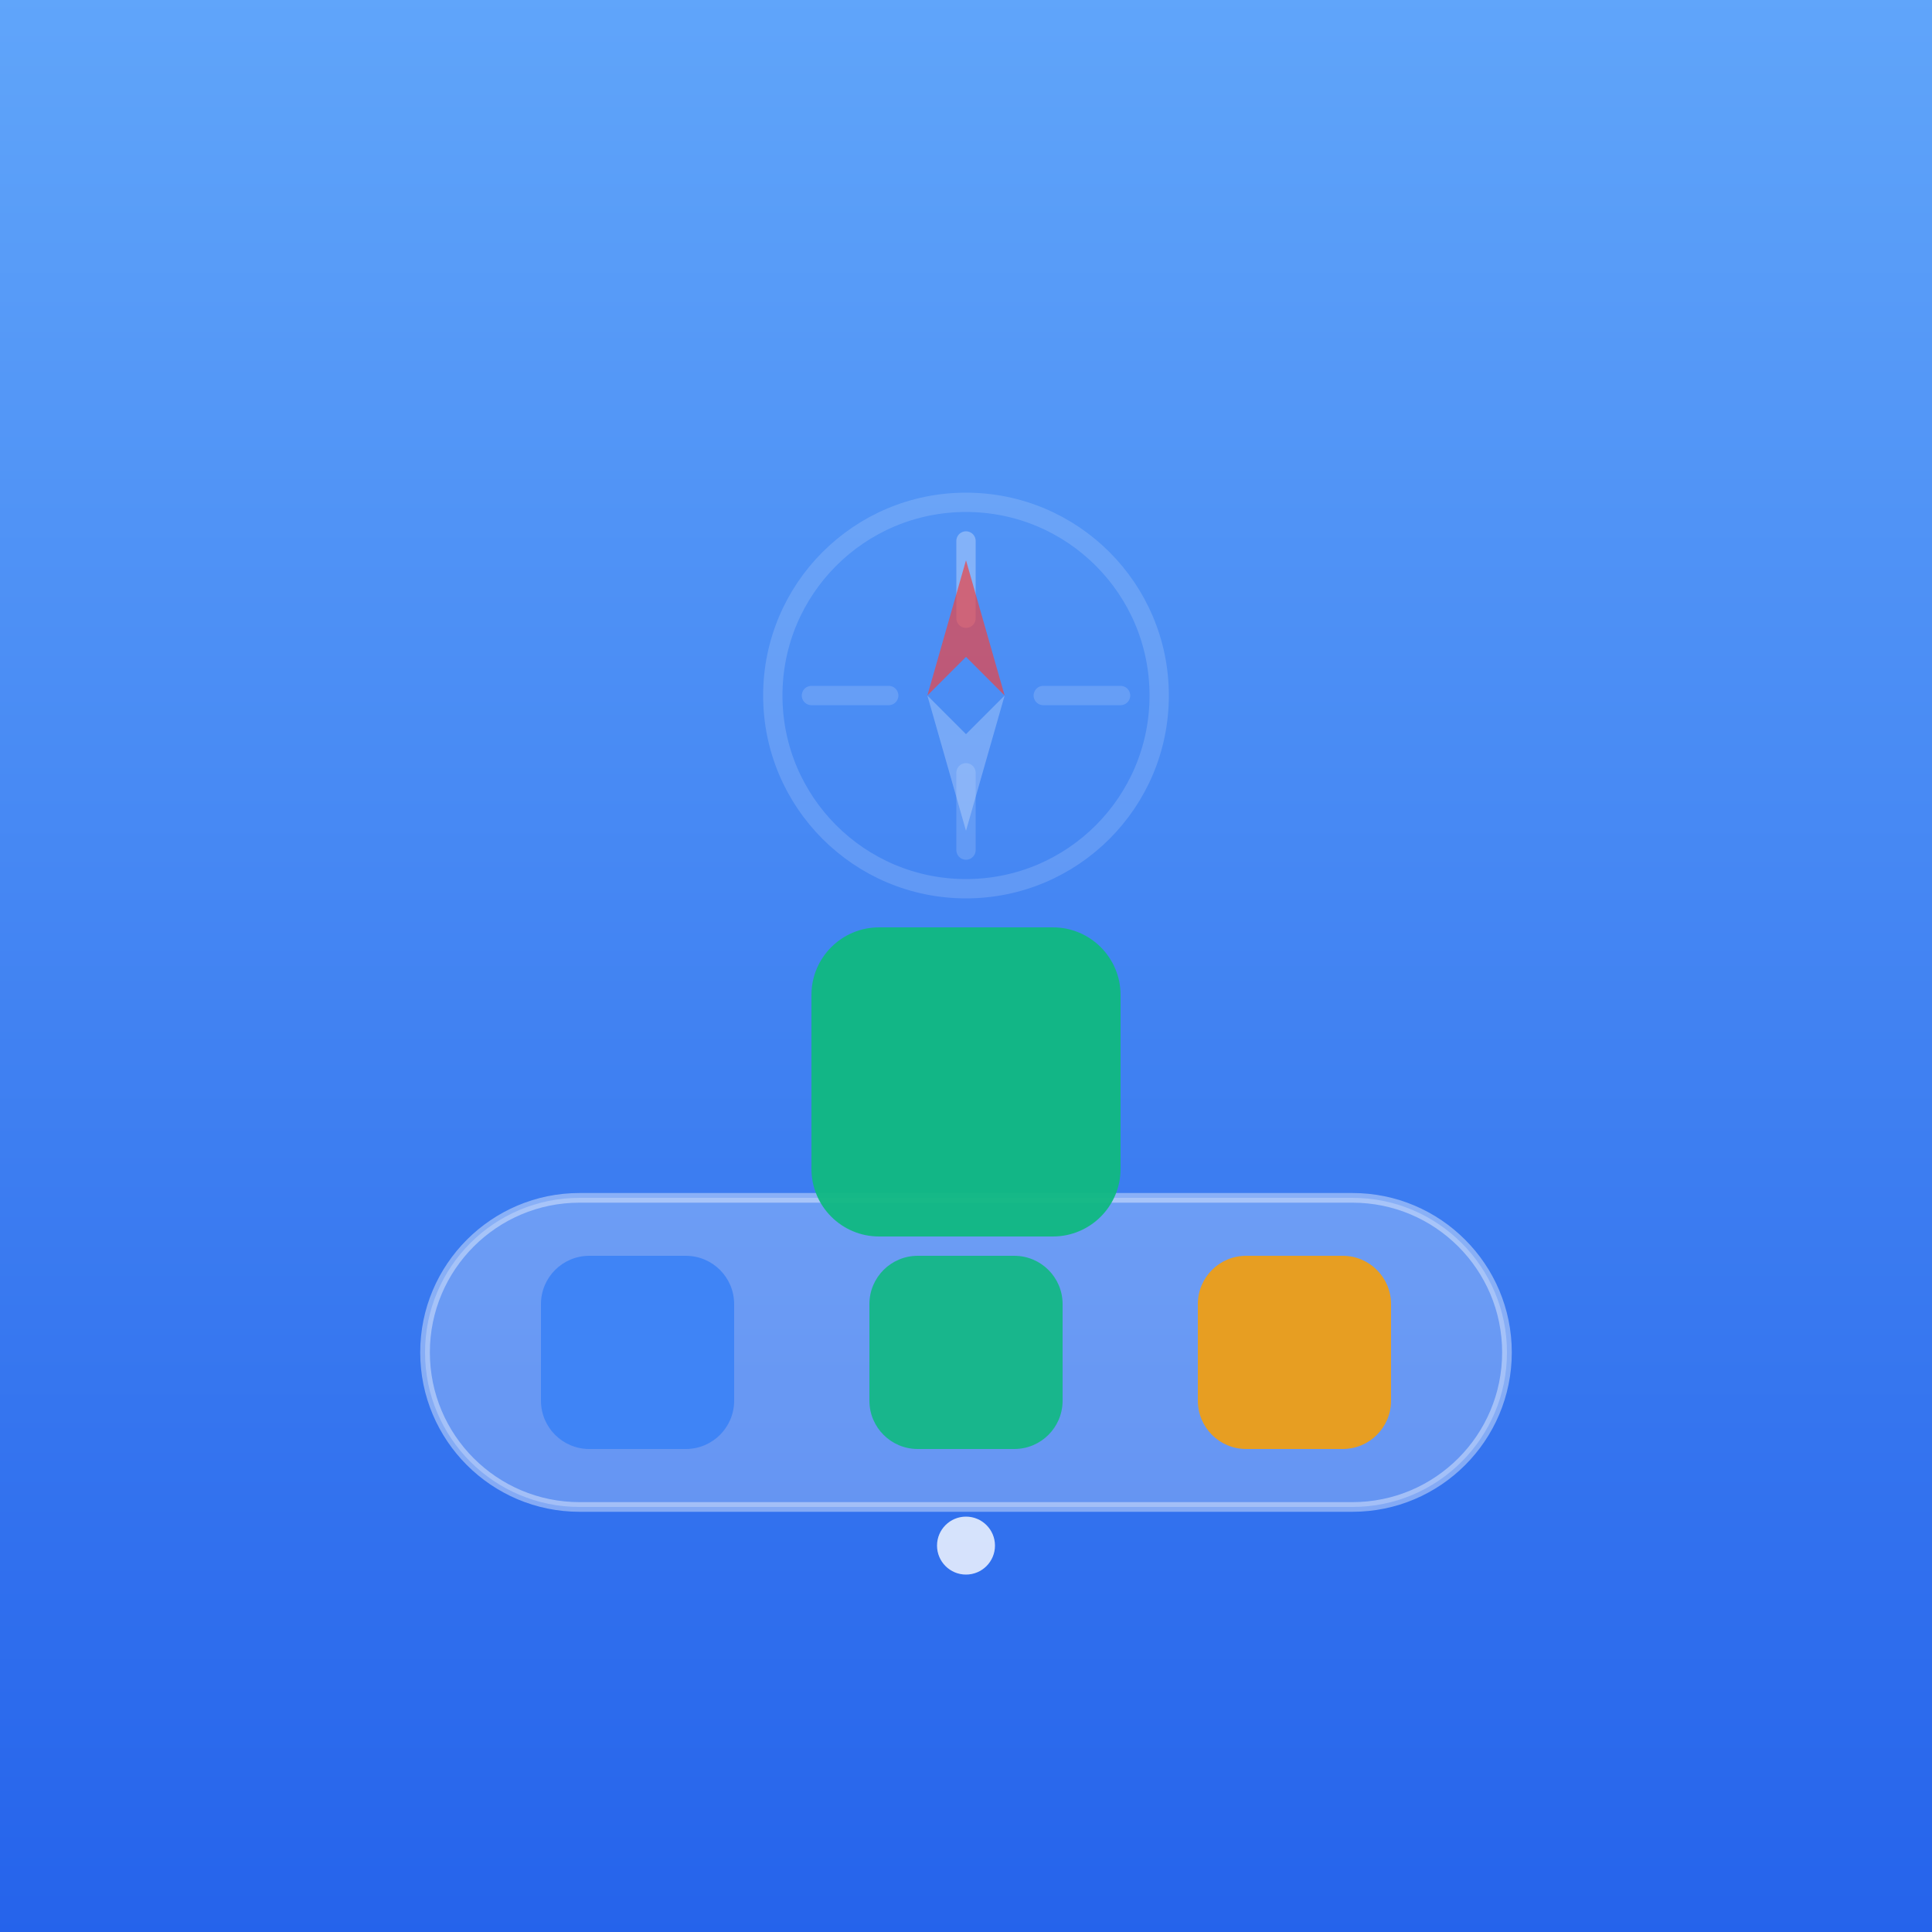
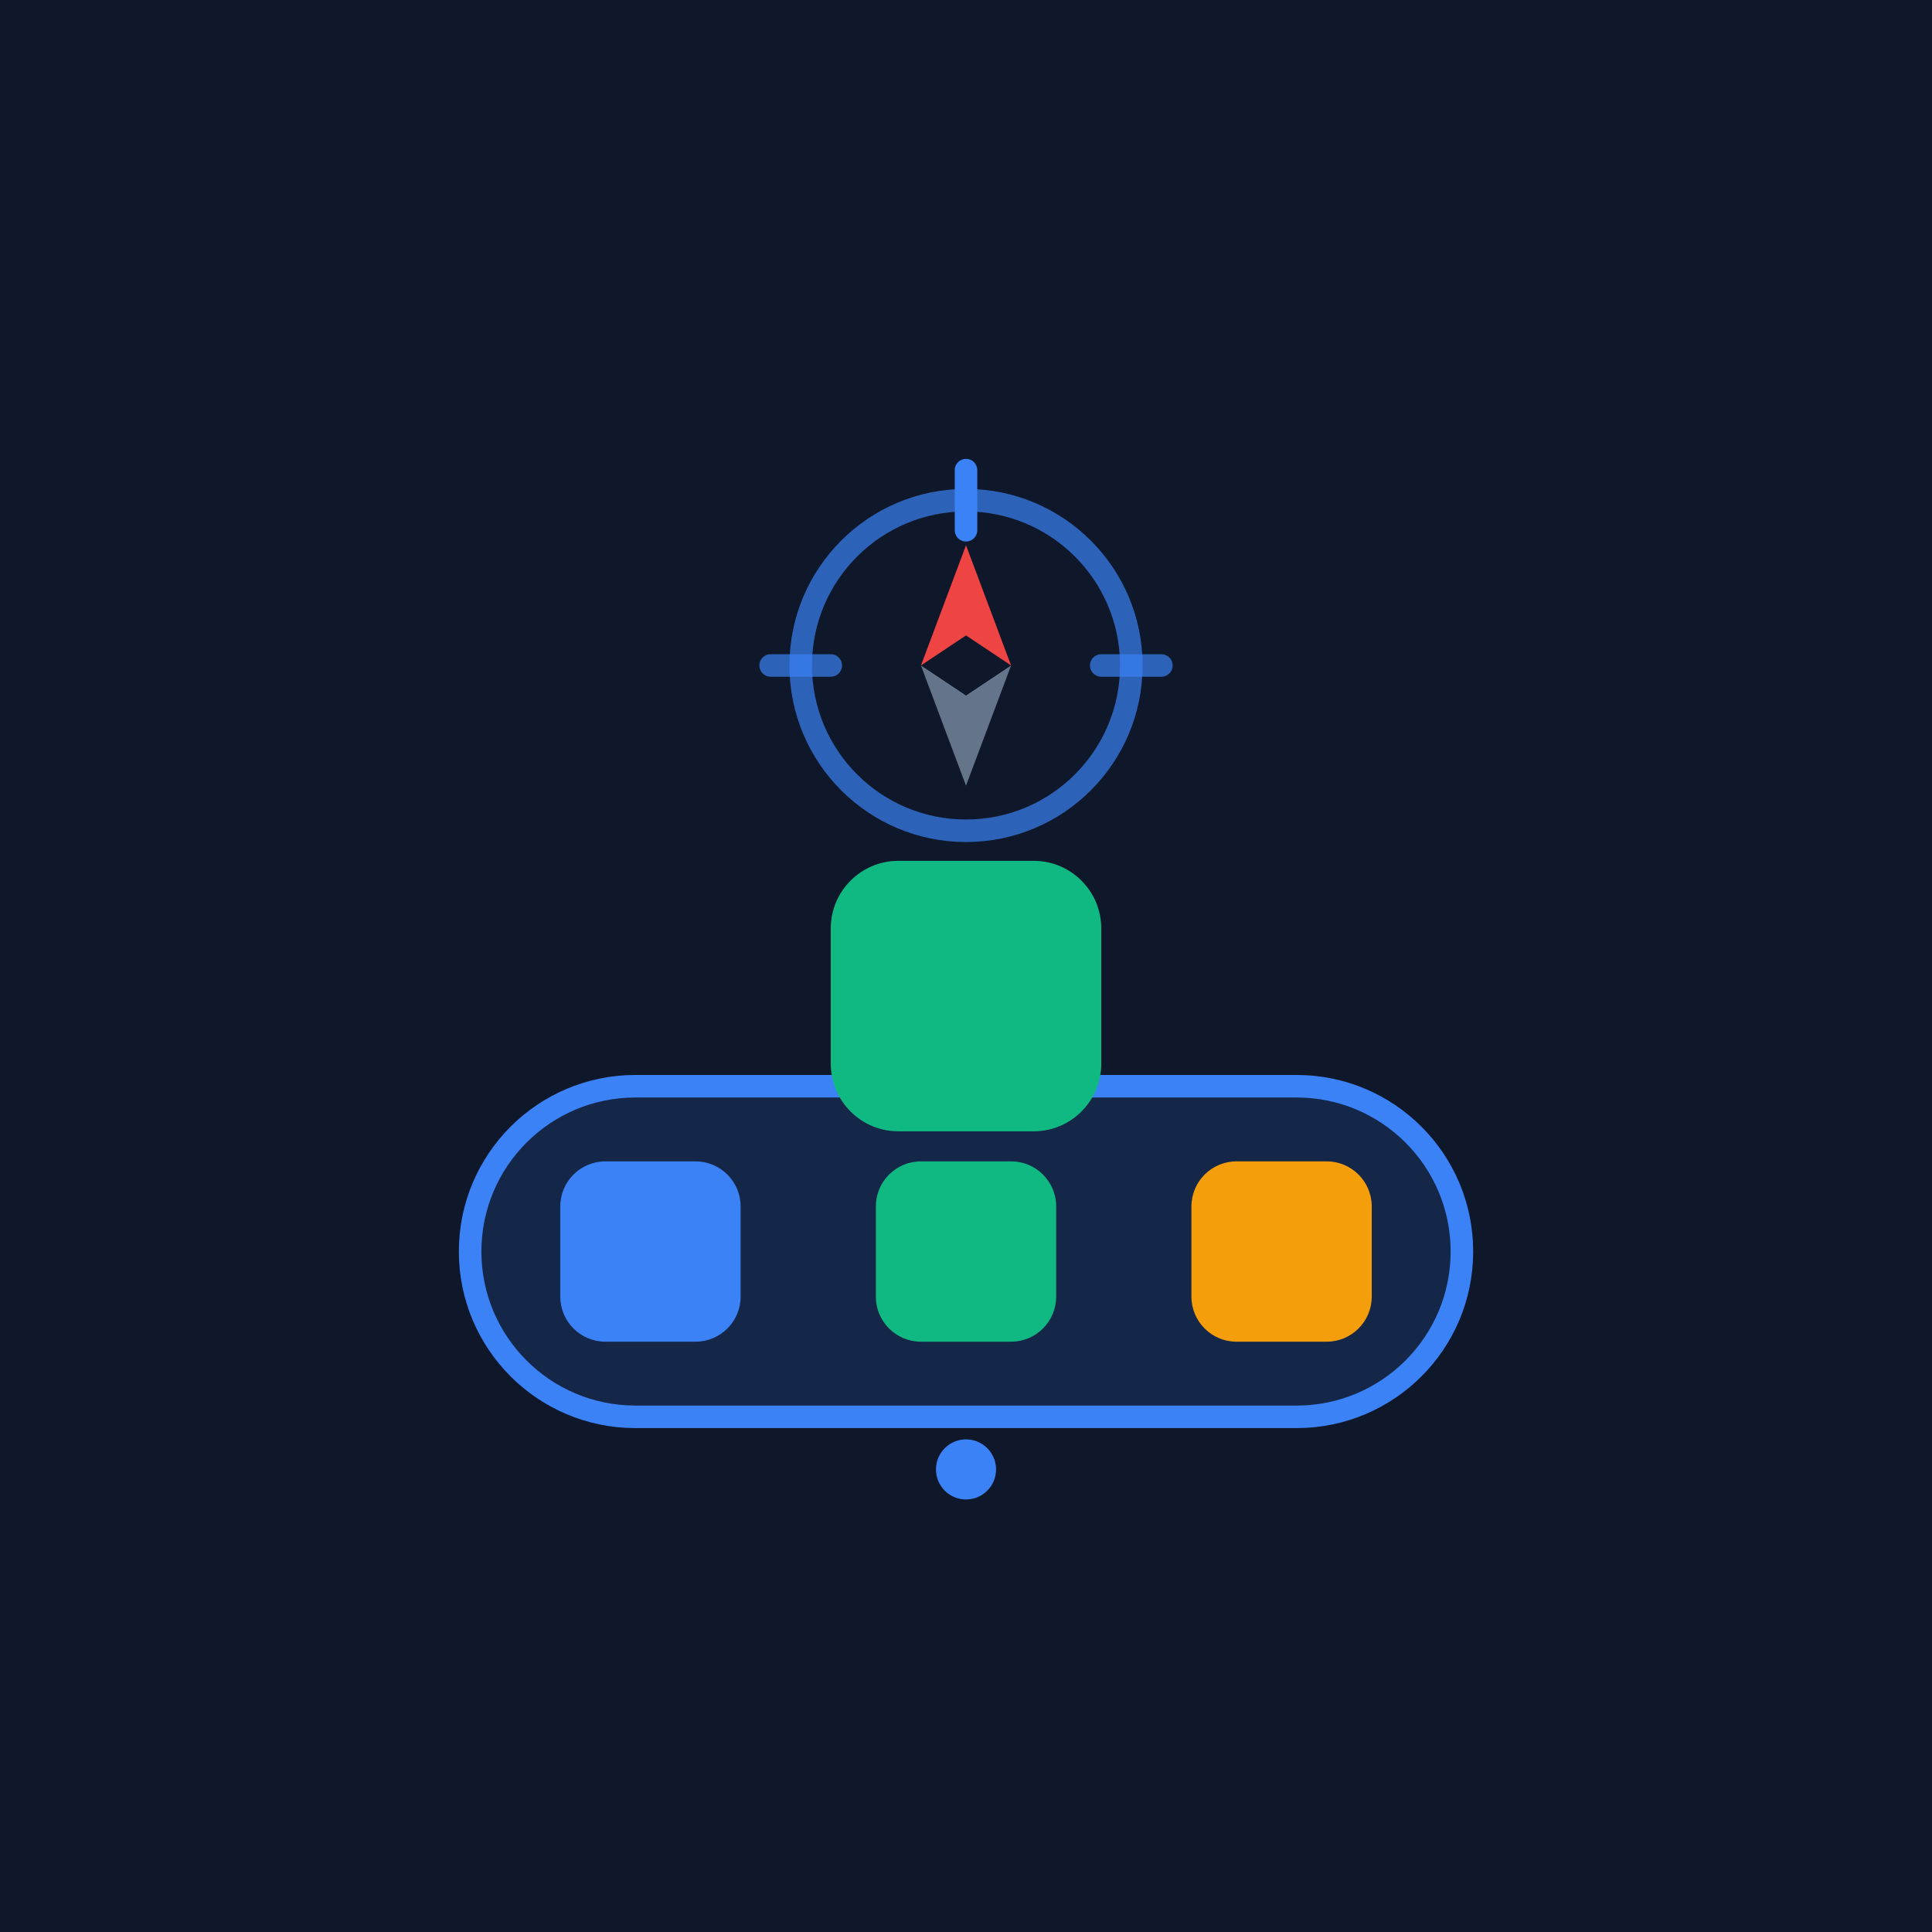
<svg xmlns="http://www.w3.org/2000/svg" viewBox="0 0 100 100" width="100" height="100">
-   <defs>
-     <linearGradient id="bg" x1="0" y1="0" x2="0" y2="1">
-       <stop offset="0%" stop-color="#60a5fa" />
-       <stop offset="100%" stop-color="#2563eb" />
-     </linearGradient>
-   </defs>
-   <rect width="100" height="100" fill="url(#bg)" />
-   <g transform="translate(14 14)">
-     <rect x="8" y="48" width="56" height="16" rx="8" fill="#ffffff" fill-opacity="0.25" stroke="#ffffff" stroke-opacity="0.4" stroke-width="0.5" />
-     <rect x="14" y="51" width="10" height="10" rx="2.5" fill="#3b82f6" opacity="0.9" />
-     <rect x="31" y="51" width="10" height="10" rx="2.5" fill="#10b981" opacity="0.9" />
-     <rect x="48" y="51" width="10" height="10" rx="2.5" fill="#f59e0b" opacity="0.9" />
-     <rect x="28" y="34" width="16" height="16" rx="3.5" fill="#10b981" opacity="0.95" />
-     <circle cx="36" cy="66" r="1.5" fill="#ffffff" fill-opacity="0.8" />
-     <circle cx="36" cy="22" r="10" fill="none" stroke="#ffffff" stroke-opacity="0.15" stroke-width="1" />
-     <line x1="36" y1="14" x2="36" y2="18" stroke="#ffffff" stroke-opacity="0.3" stroke-width="1" stroke-linecap="round" />
-     <line x1="36" y1="26" x2="36" y2="30" stroke="#ffffff" stroke-opacity="0.15" stroke-width="1" stroke-linecap="round" />
-     <line x1="28" y1="22" x2="32" y2="22" stroke="#ffffff" stroke-opacity="0.15" stroke-width="1" stroke-linecap="round" />
-     <line x1="40" y1="22" x2="44" y2="22" stroke="#ffffff" stroke-opacity="0.15" stroke-width="1" stroke-linecap="round" />
-     <polygon points="36,15 34,22 36,20 38,22" fill="#ef4444" fill-opacity="0.7" />
-     <polygon points="36,29 34,22 36,24 38,22" fill="#ffffff" fill-opacity="0.25" />
+   <rect width="100" height="100" fill="#0f172a" />
+   <g transform="translate(22 22) scale(0.7778)">
+     <circle cx="36" cy="16" r="11" fill="none" stroke="#3b82f6" stroke-opacity="0.7" stroke-width="1.5" />
+     <line x1="36" y1="3" x2="36" y2="7" stroke="#3b82f6" stroke-width="1.5" stroke-linecap="round" />
+     <line x1="23" y1="16" x2="27" y2="16" stroke="#3b82f6" stroke-opacity="0.7" stroke-width="1.5" stroke-linecap="round" />
+     <line x1="45" y1="16" x2="49" y2="16" stroke="#3b82f6" stroke-opacity="0.7" stroke-width="1.5" stroke-linecap="round" />
+     <polygon points="36,8 33,16 36,14 39,16" fill="#ef4444" />
+     <polygon points="36,24 33,16 36,18 39,16" fill="#64748b" />
+     <rect x="3" y="44" width="66" height="22" rx="11" fill="#3b82f6" fill-opacity="0.15" stroke="#3b82f6" stroke-width="1.5" />
+     <rect x="9" y="49" width="12" height="12" rx="3" fill="#3b82f6" />
+     <rect x="30" y="49" width="12" height="12" rx="3" fill="#10b981" />
+     <rect x="51" y="49" width="12" height="12" rx="3" fill="#f59e0b" />
+     <rect x="27" y="29" width="18" height="18" rx="4.5" fill="#10b981" />
+     <circle cx="36" cy="69.5" r="2" fill="#3b82f6" />
  </g>
</svg>
